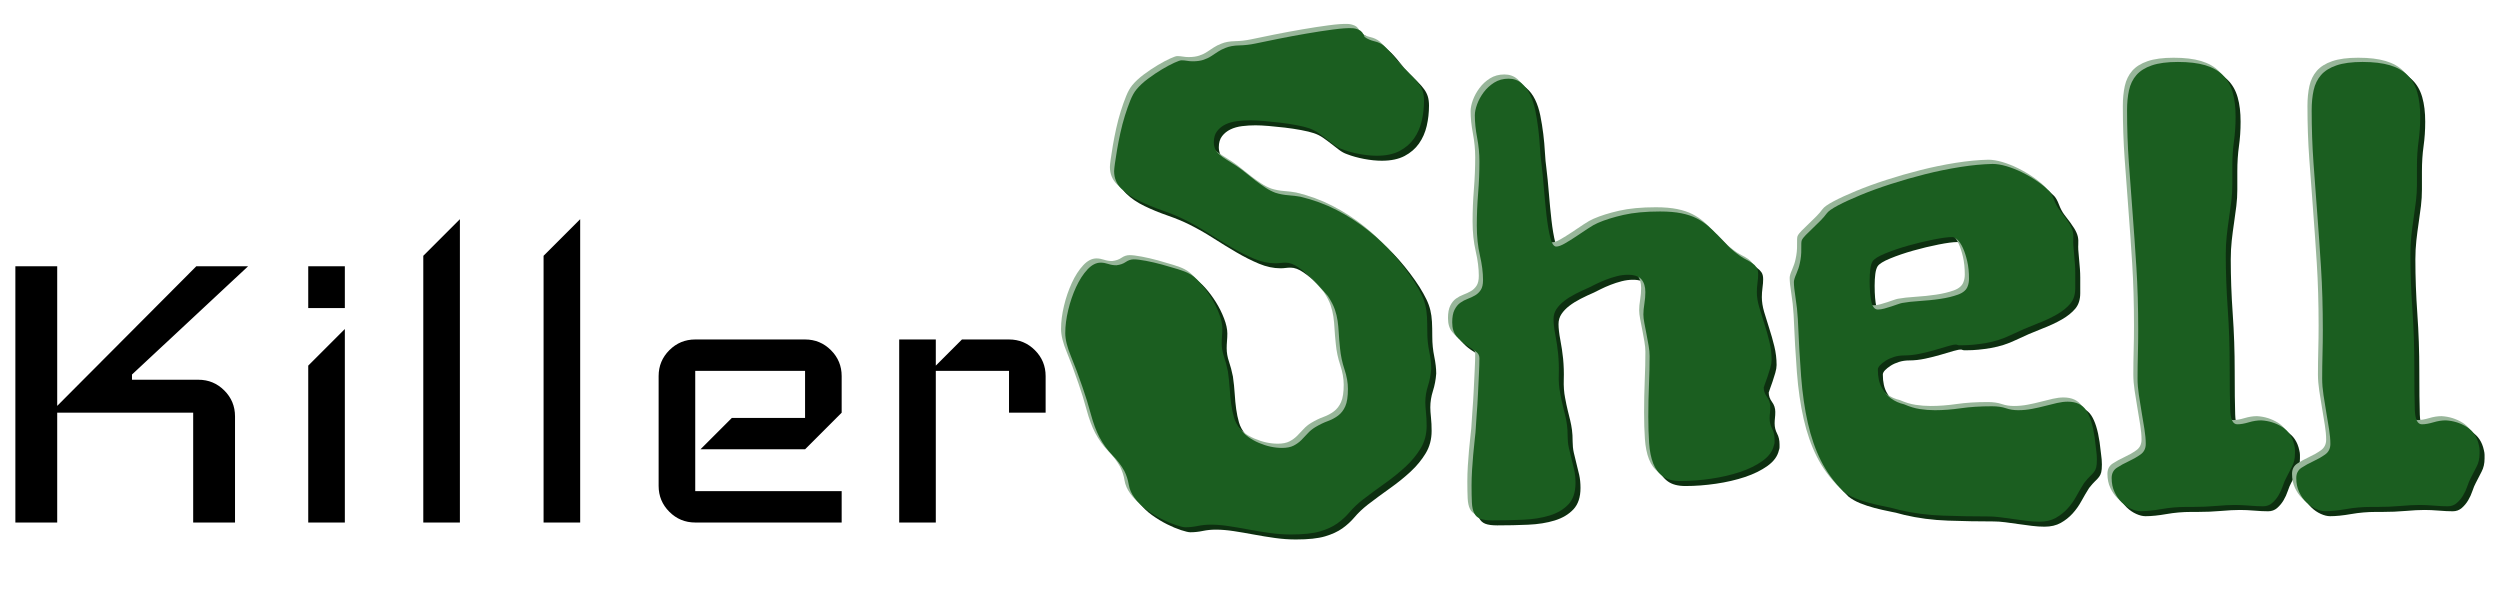
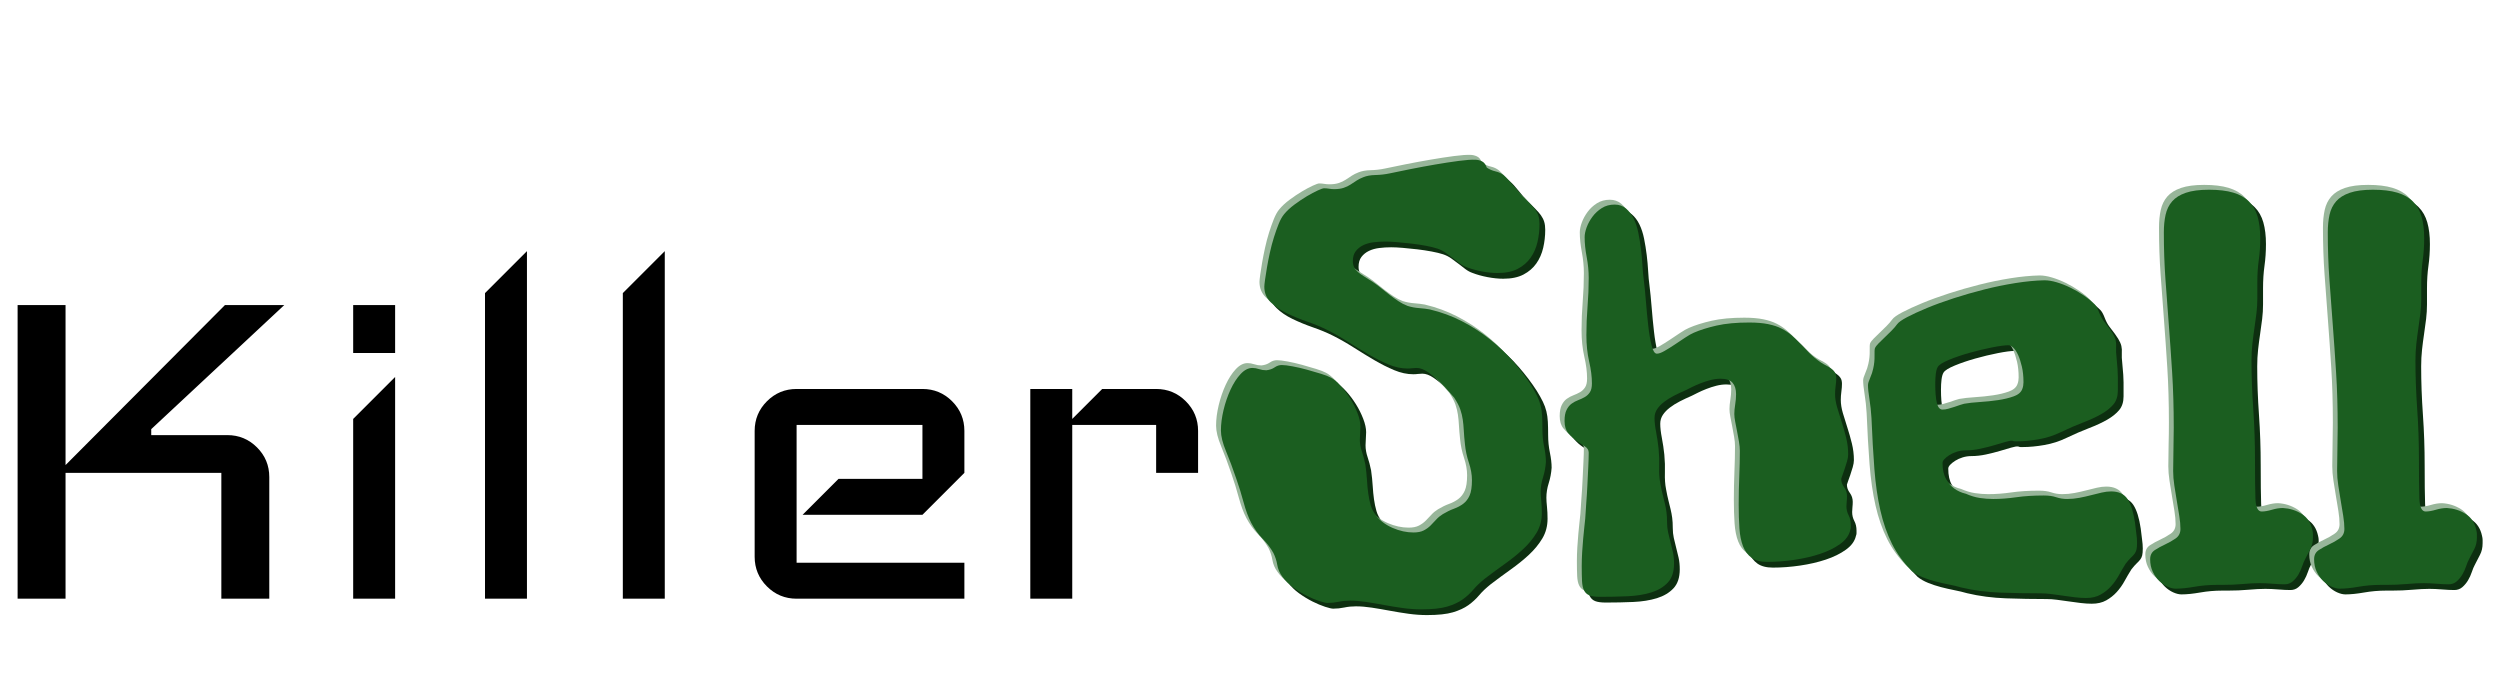
- <svg xmlns="http://www.w3.org/2000/svg" viewBox="0 0 6507 1560" role="img" aria-label="KillerShell">
+ <svg xmlns="http://www.w3.org/2000/svg" viewBox="0 0 5679 1560" role="img" aria-label="KillerShell">
  <g transform="translate(40,1360) scale(1,-1)">
    <g fill="#000000" transform="scale(1.3612) translate(-90,0)">
      <path d="M535 490 313 283V273H440Q469 273 489.5 252.5Q510 232 510 203V0H430V210H170V0H90V490H170V223L436 490Z" transform="translate(0,0)" />
      <path d="M140 410H70V490H140ZM140 0H70V300L140 370Z" transform="translate(580,0)" />
      <path d="M150 0H80V510L150 580Z" transform="translate(790,0)" />
      <path d="M150 0H80V510L150 580Z" transform="translate(1020,0)" />
      <path d="M420 0H140Q111 0 90.5 20.5Q70 41 70 70V280Q70 309 90.5 329.5Q111 350 140 350H350Q379 350 399.5 329.5Q420 309 420 280V210L350 140H150L210 200H350V290H140V60H420Z" transform="translate(1250,0)" />
      <path d="M350 210H280V290H140V0H70V350H140V300L190 350H280Q309 350 329.5 329.5Q350 309 350 280Z" transform="translate(1710,0)" />
    </g>
    <g transform="translate(13,-13)">
-       <g fill="#0d2f10" stroke="#0d2f10" stroke-width="0" transform="translate(2736.1,17.5) scale(0.8535)">
+       <g fill="#0d2f10" stroke="#0d2f10" stroke-width="0" transform="translate(2736.1,13.5) scale(0.6615)">
        <path d="M1112 449Q1110 421 1102.0 396.0Q1094 371 1094 346Q1094 334 1096.0 315.0Q1098 296 1098 274Q1098 236 1080.0 206.0Q1062 176 1034.0 150.0Q1006 124 971.5 99.5Q937 75 903 49Q879 30 863.0 11.0Q847 -8 826.0 -23.0Q805 -38 773.0 -47.5Q741 -57 684 -57Q653 -57 620.5 -52.5Q588 -48 556.0 -42.0Q524 -36 494.5 -31.5Q465 -27 440 -27Q419 -27 400.0 -31.0Q381 -35 362 -35Q354 -35 334.0 -28.5Q314 -22 291.0 -10.5Q268 1 245.0 17.5Q222 34 207 55Q193 74 189.5 95.5Q186 117 176 137Q162 162 139.5 185.0Q117 208 100 240Q85 269 74.0 310.0Q63 351 49 391Q31 444 13.5 486.0Q-4 528 -4 557Q-4 590 5.0 627.5Q14 665 29.0 697.5Q44 730 63.5 751.0Q83 772 104 772Q115 772 127.0 768.0Q139 764 152 764Q169 766 180.5 774.0Q192 782 205 782Q218 782 242.0 777.5Q266 773 291.5 766.0Q317 759 339.5 752.0Q362 745 373 739Q389 731 407.0 711.0Q425 691 440.0 667.0Q455 643 465.0 617.0Q475 591 475 571Q475 560 474.0 548.5Q473 537 473 526Q473 506 480.0 485.5Q487 465 492 440Q496 412 497.5 387.0Q499 362 502.0 340.5Q505 319 510.5 300.0Q516 281 530 264Q550 238 586.0 222.5Q622 207 657 207Q679 207 692.5 214.0Q706 221 716.0 231.0Q726 241 735.5 251.5Q745 262 758 270Q778 282 796.0 288.5Q814 295 828.0 305.5Q842 316 850.0 334.0Q858 352 858 387Q858 415 847.5 446.5Q837 478 834 510Q831 538 830.0 557.5Q829 577 826.5 594.5Q824 612 818.0 629.5Q812 647 797 670Q793 674 779.0 690.5Q765 707 746.5 725.0Q728 743 707.0 757.5Q686 772 668 772Q660 772 652.5 771.0Q645 770 637 770Q605 770 571.5 784.0Q538 798 503.0 818.5Q468 839 432.0 862.0Q396 885 360 903Q330 918 292.5 931.0Q255 944 222.0 960.0Q189 976 167.0 997.5Q145 1019 145 1051Q145 1057 147.5 1075.0Q150 1093 154.0 1116.5Q158 1140 164.0 1167.5Q170 1195 178.0 1220.5Q186 1246 194.5 1267.0Q203 1288 213 1300Q227 1317 248.5 1333.0Q270 1349 291.0 1361.5Q312 1374 328.5 1381.5Q345 1389 350 1389Q359 1389 367.5 1387.5Q376 1386 385 1386Q404 1386 417.5 1390.5Q431 1395 441.5 1402.0Q452 1409 462.0 1415.5Q472 1422 485 1427Q502 1434 526.5 1434.5Q551 1435 575 1440Q603 1446 645.5 1454.5Q688 1463 731.5 1470.5Q775 1478 813.0 1483.0Q851 1488 870 1487Q880 1487 891.5 1482.0Q903 1477 909 1460Q922 1451 939.0 1447.0Q956 1443 967 1434Q982 1421 998.5 1400.0Q1015 1379 1030 1364Q1045 1349 1056.5 1337.5Q1068 1326 1075.5 1315.5Q1083 1305 1086.5 1293.5Q1090 1282 1090 1266Q1090 1234 1083.0 1204.0Q1076 1174 1059.5 1150.5Q1043 1127 1015.5 1112.5Q988 1098 946 1098Q921 1098 892.0 1103.5Q863 1109 840 1118Q828 1122 816.0 1131.0Q804 1140 792.0 1149.5Q780 1159 767.0 1168.0Q754 1177 739 1182Q724 1187 700.0 1191.5Q676 1196 650.5 1199.0Q625 1202 601.0 1204.0Q577 1206 561 1206Q540 1206 520.0 1203.5Q500 1201 484.5 1193.5Q469 1186 459.0 1173.0Q449 1160 449 1139Q449 1127 453.5 1118.0Q458 1109 466.5 1101.5Q475 1094 488.0 1086.0Q501 1078 518 1067Q533 1057 547.5 1045.0Q562 1033 576.5 1022.0Q591 1011 606.0 1001.0Q621 991 637 985Q656 979 676.5 977.5Q697 976 713 973Q772 959 823.5 932.5Q875 906 919.0 871.0Q963 836 998.5 795.5Q1034 755 1061 713Q1074 692 1082.0 675.5Q1090 659 1094.0 642.5Q1098 626 1099.0 607.0Q1100 588 1100 561Q1100 530 1106.0 501.0Q1112 472 1112 449Z" transform="translate(0,0)" />
        <path d="M1004 215Q998 188 969.5 167.5Q941 147 900.5 133.5Q860 120 812.0 113.0Q764 106 719 106Q685 106 665.5 120.0Q646 134 636.0 159.5Q626 185 623.5 221.5Q621 258 621 303Q621 351 623.0 399.0Q625 447 625 487Q625 501 622.0 518.5Q619 536 615.5 554.0Q612 572 609.0 587.5Q606 603 606 614Q606 628 609.0 646.5Q612 665 612 682Q612 707 600.0 721.0Q588 735 559 735Q542 735 524.5 730.5Q507 726 490.5 719.5Q474 713 461.0 706.5Q448 700 440 696Q419 687 399.5 677.0Q380 667 365.0 655.5Q350 644 341.0 630.5Q332 617 332 600Q332 580 337.5 551.5Q343 523 346 494Q349 462 348.0 431.0Q347 400 352 375Q356 353 360.0 337.0Q364 321 367.5 306.5Q371 292 373.0 277.0Q375 262 375 242Q375 224 378.5 208.0Q382 192 386.5 175.0Q391 158 395.0 140.0Q399 122 399 100Q399 58 377.5 35.0Q356 12 320.5 1.0Q285 -10 239.0 -12.0Q193 -14 145 -14Q121 -14 108.5 -9.0Q96 -4 90.0 8.0Q84 20 83.0 40.5Q82 61 82 92Q82 115 83.5 139.5Q85 164 87.0 186.0Q89 208 91.0 226.0Q93 244 94 254Q95 276 97.5 307.0Q100 338 101.5 370.5Q103 403 104.5 432.5Q106 462 106 481Q106 494 93.0 502.5Q80 511 64.5 521.5Q49 532 36.0 547.5Q23 563 23 590Q23 614 30.0 628.0Q37 642 47.5 649.5Q58 657 70.0 661.5Q82 666 92.5 672.0Q103 678 110.0 688.5Q117 699 117 719Q117 753 107.5 794.0Q98 835 98 885Q98 933 102.0 983.0Q106 1033 106 1081Q106 1116 99.0 1153.0Q92 1190 92 1221Q92 1236 99.0 1255.0Q106 1274 119.0 1291.5Q132 1309 151.0 1321.0Q170 1333 195 1333Q218 1333 234.0 1319.5Q250 1306 260.5 1284.5Q271 1263 276.5 1235.5Q282 1208 285.5 1179.5Q289 1151 290.5 1123.5Q292 1096 295 1075Q299 1043 302.5 999.5Q306 956 310.5 916.5Q315 877 322.0 849.0Q329 821 340 821Q350 821 366.5 830.5Q383 840 401.0 852.0Q419 864 437.0 876.0Q455 888 467 893Q499 907 545.0 917.5Q591 928 657 928Q695 928 722.0 922.5Q749 917 768.5 907.0Q788 897 803.0 884.0Q818 871 832.5 855.5Q847 840 863.5 823.5Q880 807 903 791Q912 785 921.0 780.5Q930 776 938.0 770.5Q946 765 951.0 757.5Q956 750 956 737Q956 725 954.0 710.5Q952 696 952 682Q952 661 959.0 637.0Q966 613 974.5 587.0Q983 561 990.0 532.5Q997 504 997 475Q997 465 993.0 451.0Q989 437 984.5 424.0Q980 411 976.5 401.5Q973 392 973 391Q973 376 983.0 362.5Q993 349 993 332Q993 322 992.0 313.5Q991 305 991 297Q991 280 998.5 266.0Q1006 252 1006 233Q1006 228 1006.0 224.0Q1006 220 1004 215Z" transform="translate(1153,0)" />
        <path d="M956 240Q958 220 960.5 203.0Q963 186 963 172Q963 156 961.0 148.0Q959 140 954.5 134.0Q950 128 942.5 121.0Q935 114 924 100Q912 81 900.5 60.0Q889 39 873.5 22.0Q858 5 837.5 -6.5Q817 -18 788 -18Q770 -18 749.5 -15.5Q729 -13 708.5 -10.0Q688 -7 668.5 -4.5Q649 -2 633 -2Q564 -2 493.5 0.5Q423 3 360 18Q339 24 316.0 28.5Q293 33 270.0 39.0Q247 45 226.0 53.5Q205 62 190 74Q147 117 121.5 168.0Q96 219 81.5 283.0Q67 347 61.0 425.0Q55 503 51 600Q49 634 44.0 665.0Q39 696 39 713Q39 721 46.5 738.0Q54 755 57 770Q62 792 61.5 813.5Q61 835 63 840Q66 847 75.5 856.5Q85 866 96.5 877.0Q108 888 119.5 899.5Q131 911 139 922Q146 932 173.5 946.5Q201 961 242.0 978.0Q283 995 334.0 1011.5Q385 1028 438.5 1041.5Q492 1055 545.5 1063.5Q599 1072 645 1073Q664 1073 687.5 1066.0Q711 1059 734.5 1047.5Q758 1036 780.0 1021.0Q802 1006 817 991Q825 983 832.0 964.5Q839 946 848 934Q870 906 878.5 892.0Q887 878 889.5 867.0Q892 856 891.0 843.0Q890 830 893 803Q895 782 896.0 768.0Q897 754 897.0 742.0Q897 730 897.0 719.0Q897 708 897 694Q897 665 882.0 647.0Q867 629 841.0 614.0Q815 599 778.5 585.0Q742 571 700 551Q665 534 625.0 527.0Q585 520 551 520Q546 520 543.0 520.0Q540 520 535 522Q528 523 511.0 518.0Q494 513 472.0 506.5Q450 500 424.5 494.5Q399 489 375 489Q359 489 344.5 484.5Q330 480 319.0 473.0Q308 466 301.5 459.0Q295 452 295 446Q295 411 307.5 390.0Q320 369 335 358Q353 345 375 340Q400 329 423.0 325.5Q446 322 469 322Q507 322 548.5 328.0Q590 334 643 334Q668 334 685.5 328.0Q703 322 723 322Q744 322 765.0 326.0Q786 330 805.0 335.0Q824 340 841.5 344.0Q859 348 874 348Q913 348 930.5 321.5Q948 295 956 240ZM569 700Q571 705 572.0 711.0Q573 717 573 723Q573 753 567.5 776.5Q562 800 554.5 816.5Q547 833 538.0 841.5Q529 850 522 850Q503 850 465.0 842.5Q427 835 388.0 824.0Q349 813 317.5 800.0Q286 787 279 776Q274 768 272.0 752.5Q270 737 270 717Q270 675 275.5 652.0Q281 629 295 629Q304 629 315.0 632.0Q326 635 336.5 638.5Q347 642 355.5 645.0Q364 648 369 649Q391 653 423.0 655.0Q455 657 485.5 661.5Q516 666 539.5 674.5Q563 683 569 700Z" transform="translate(2179,0)" />
        <path d="M580 215Q582 207 582.0 201.0Q582 195 582 190Q582 167 573.0 150.0Q564 133 555 115Q550 106 545.0 91.0Q540 76 532.0 62.5Q524 49 512.5 39.0Q501 29 485 29Q467 29 443.0 31.0Q419 33 399 33Q375 33 341.0 30.0Q307 27 270 27H250Q212 27 175.0 20.5Q138 14 111 14Q98 14 82.5 21.0Q67 28 54.0 40.5Q41 53 32.0 72.0Q23 91 23 115Q23 136 39.0 146.5Q55 157 74.5 166.0Q94 175 110.5 186.5Q127 198 127 219Q127 239 123.0 264.0Q119 289 114.5 315.5Q110 342 106.0 368.5Q102 395 102 418Q102 455 103.0 492.0Q104 529 104 567Q104 670 98.5 756.5Q93 843 87.0 921.5Q81 1000 75.5 1076.5Q70 1153 70 1237Q70 1271 76.0 1298.0Q82 1325 98.5 1344.0Q115 1363 145.5 1373.5Q176 1384 225 1384Q275 1384 308.5 1374.0Q342 1364 362.5 1343.5Q383 1323 392.0 1291.5Q401 1260 401 1217Q401 1178 396.0 1142.5Q391 1107 391 1065V1010Q391 985 388.0 960.0Q385 935 381.0 908.5Q377 882 374.0 854.5Q371 827 371 797Q371 716 377.0 631.0Q383 546 383 457Q383 369 384.5 324.0Q386 279 406 279Q421 279 441.0 285.0Q461 291 479 291Q514 289 543.0 271.0Q572 253 580 215Z" transform="translate(3164,0)" />
        <path d="M580 215Q582 207 582.0 201.0Q582 195 582 190Q582 167 573.0 150.0Q564 133 555 115Q550 106 545.0 91.0Q540 76 532.0 62.5Q524 49 512.5 39.0Q501 29 485 29Q467 29 443.0 31.0Q419 33 399 33Q375 33 341.0 30.0Q307 27 270 27H250Q212 27 175.0 20.5Q138 14 111 14Q98 14 82.5 21.0Q67 28 54.0 40.5Q41 53 32.0 72.0Q23 91 23 115Q23 136 39.0 146.5Q55 157 74.5 166.0Q94 175 110.5 186.5Q127 198 127 219Q127 239 123.0 264.0Q119 289 114.5 315.5Q110 342 106.0 368.5Q102 395 102 418Q102 455 103.0 492.0Q104 529 104 567Q104 670 98.5 756.5Q93 843 87.0 921.5Q81 1000 75.5 1076.5Q70 1153 70 1237Q70 1271 76.0 1298.0Q82 1325 98.5 1344.0Q115 1363 145.5 1373.5Q176 1384 225 1384Q275 1384 308.5 1374.0Q342 1364 362.5 1343.5Q383 1323 392.0 1291.5Q401 1260 401 1217Q401 1178 396.0 1142.5Q391 1107 391 1065V1010Q391 985 388.0 960.0Q385 935 381.0 908.5Q377 882 374.0 854.5Q371 827 371 797Q371 716 377.0 631.0Q383 546 383 457Q383 369 384.5 324.0Q386 279 406 279Q421 279 441.0 285.0Q461 291 479 291Q514 289 543.0 271.0Q572 253 580 215Z" transform="translate(3727,0)" />
      </g>
    </g>
    <g transform="translate(-11,11)">
-       <g fill="#98b69a" stroke="#98b69a" stroke-width="0" transform="translate(2736.1,17.5) scale(0.8535)">
+       <g fill="#98b69a" stroke="#98b69a" stroke-width="0" transform="translate(2736.1,13.5) scale(0.6615)">
        <path d="M1112 449Q1110 421 1102.0 396.0Q1094 371 1094 346Q1094 334 1096.0 315.0Q1098 296 1098 274Q1098 236 1080.0 206.0Q1062 176 1034.0 150.0Q1006 124 971.5 99.5Q937 75 903 49Q879 30 863.0 11.0Q847 -8 826.0 -23.0Q805 -38 773.0 -47.5Q741 -57 684 -57Q653 -57 620.5 -52.5Q588 -48 556.0 -42.0Q524 -36 494.5 -31.5Q465 -27 440 -27Q419 -27 400.0 -31.0Q381 -35 362 -35Q354 -35 334.0 -28.5Q314 -22 291.0 -10.5Q268 1 245.0 17.5Q222 34 207 55Q193 74 189.5 95.5Q186 117 176 137Q162 162 139.5 185.0Q117 208 100 240Q85 269 74.0 310.0Q63 351 49 391Q31 444 13.5 486.0Q-4 528 -4 557Q-4 590 5.0 627.5Q14 665 29.0 697.5Q44 730 63.5 751.0Q83 772 104 772Q115 772 127.0 768.0Q139 764 152 764Q169 766 180.5 774.0Q192 782 205 782Q218 782 242.0 777.5Q266 773 291.5 766.0Q317 759 339.5 752.0Q362 745 373 739Q389 731 407.0 711.0Q425 691 440.0 667.0Q455 643 465.0 617.0Q475 591 475 571Q475 560 474.0 548.5Q473 537 473 526Q473 506 480.0 485.5Q487 465 492 440Q496 412 497.5 387.0Q499 362 502.0 340.5Q505 319 510.5 300.0Q516 281 530 264Q550 238 586.0 222.5Q622 207 657 207Q679 207 692.5 214.0Q706 221 716.0 231.0Q726 241 735.5 251.5Q745 262 758 270Q778 282 796.0 288.5Q814 295 828.0 305.5Q842 316 850.0 334.0Q858 352 858 387Q858 415 847.5 446.5Q837 478 834 510Q831 538 830.0 557.5Q829 577 826.5 594.5Q824 612 818.0 629.5Q812 647 797 670Q793 674 779.0 690.5Q765 707 746.5 725.0Q728 743 707.0 757.5Q686 772 668 772Q660 772 652.5 771.0Q645 770 637 770Q605 770 571.5 784.0Q538 798 503.0 818.5Q468 839 432.0 862.0Q396 885 360 903Q330 918 292.5 931.0Q255 944 222.0 960.0Q189 976 167.0 997.5Q145 1019 145 1051Q145 1057 147.5 1075.0Q150 1093 154.0 1116.5Q158 1140 164.0 1167.5Q170 1195 178.0 1220.5Q186 1246 194.5 1267.0Q203 1288 213 1300Q227 1317 248.5 1333.0Q270 1349 291.0 1361.5Q312 1374 328.5 1381.5Q345 1389 350 1389Q359 1389 367.5 1387.5Q376 1386 385 1386Q404 1386 417.5 1390.5Q431 1395 441.5 1402.0Q452 1409 462.0 1415.5Q472 1422 485 1427Q502 1434 526.5 1434.5Q551 1435 575 1440Q603 1446 645.5 1454.5Q688 1463 731.5 1470.5Q775 1478 813.0 1483.0Q851 1488 870 1487Q880 1487 891.5 1482.0Q903 1477 909 1460Q922 1451 939.0 1447.0Q956 1443 967 1434Q982 1421 998.5 1400.0Q1015 1379 1030 1364Q1045 1349 1056.5 1337.5Q1068 1326 1075.5 1315.5Q1083 1305 1086.5 1293.5Q1090 1282 1090 1266Q1090 1234 1083.0 1204.0Q1076 1174 1059.5 1150.5Q1043 1127 1015.5 1112.5Q988 1098 946 1098Q921 1098 892.0 1103.5Q863 1109 840 1118Q828 1122 816.0 1131.0Q804 1140 792.0 1149.5Q780 1159 767.0 1168.0Q754 1177 739 1182Q724 1187 700.0 1191.5Q676 1196 650.5 1199.0Q625 1202 601.0 1204.0Q577 1206 561 1206Q540 1206 520.0 1203.5Q500 1201 484.5 1193.5Q469 1186 459.0 1173.0Q449 1160 449 1139Q449 1127 453.5 1118.0Q458 1109 466.5 1101.5Q475 1094 488.0 1086.0Q501 1078 518 1067Q533 1057 547.5 1045.0Q562 1033 576.5 1022.0Q591 1011 606.0 1001.0Q621 991 637 985Q656 979 676.5 977.5Q697 976 713 973Q772 959 823.5 932.5Q875 906 919.0 871.0Q963 836 998.5 795.5Q1034 755 1061 713Q1074 692 1082.0 675.5Q1090 659 1094.0 642.5Q1098 626 1099.0 607.0Q1100 588 1100 561Q1100 530 1106.0 501.0Q1112 472 1112 449Z" transform="translate(0,0)" />
        <path d="M1004 215Q998 188 969.5 167.5Q941 147 900.5 133.5Q860 120 812.0 113.0Q764 106 719 106Q685 106 665.5 120.0Q646 134 636.0 159.5Q626 185 623.5 221.5Q621 258 621 303Q621 351 623.0 399.0Q625 447 625 487Q625 501 622.0 518.5Q619 536 615.5 554.0Q612 572 609.0 587.5Q606 603 606 614Q606 628 609.0 646.5Q612 665 612 682Q612 707 600.0 721.0Q588 735 559 735Q542 735 524.5 730.5Q507 726 490.5 719.5Q474 713 461.0 706.5Q448 700 440 696Q419 687 399.5 677.0Q380 667 365.0 655.5Q350 644 341.0 630.5Q332 617 332 600Q332 580 337.5 551.5Q343 523 346 494Q349 462 348.0 431.0Q347 400 352 375Q356 353 360.0 337.0Q364 321 367.5 306.5Q371 292 373.0 277.0Q375 262 375 242Q375 224 378.5 208.0Q382 192 386.5 175.0Q391 158 395.0 140.0Q399 122 399 100Q399 58 377.5 35.0Q356 12 320.5 1.0Q285 -10 239.0 -12.0Q193 -14 145 -14Q121 -14 108.5 -9.0Q96 -4 90.0 8.0Q84 20 83.0 40.5Q82 61 82 92Q82 115 83.5 139.5Q85 164 87.0 186.0Q89 208 91.0 226.0Q93 244 94 254Q95 276 97.5 307.0Q100 338 101.5 370.5Q103 403 104.5 432.5Q106 462 106 481Q106 494 93.0 502.5Q80 511 64.5 521.5Q49 532 36.0 547.5Q23 563 23 590Q23 614 30.0 628.0Q37 642 47.5 649.5Q58 657 70.0 661.5Q82 666 92.5 672.0Q103 678 110.0 688.5Q117 699 117 719Q117 753 107.5 794.0Q98 835 98 885Q98 933 102.0 983.0Q106 1033 106 1081Q106 1116 99.0 1153.0Q92 1190 92 1221Q92 1236 99.0 1255.0Q106 1274 119.0 1291.5Q132 1309 151.0 1321.0Q170 1333 195 1333Q218 1333 234.0 1319.5Q250 1306 260.5 1284.5Q271 1263 276.5 1235.5Q282 1208 285.5 1179.5Q289 1151 290.5 1123.5Q292 1096 295 1075Q299 1043 302.5 999.5Q306 956 310.5 916.5Q315 877 322.0 849.0Q329 821 340 821Q350 821 366.5 830.5Q383 840 401.0 852.0Q419 864 437.0 876.0Q455 888 467 893Q499 907 545.0 917.5Q591 928 657 928Q695 928 722.0 922.5Q749 917 768.5 907.0Q788 897 803.0 884.0Q818 871 832.5 855.5Q847 840 863.5 823.5Q880 807 903 791Q912 785 921.0 780.5Q930 776 938.0 770.5Q946 765 951.0 757.5Q956 750 956 737Q956 725 954.0 710.5Q952 696 952 682Q952 661 959.0 637.0Q966 613 974.5 587.0Q983 561 990.0 532.5Q997 504 997 475Q997 465 993.0 451.0Q989 437 984.5 424.0Q980 411 976.5 401.5Q973 392 973 391Q973 376 983.0 362.5Q993 349 993 332Q993 322 992.0 313.5Q991 305 991 297Q991 280 998.5 266.0Q1006 252 1006 233Q1006 228 1006.0 224.0Q1006 220 1004 215Z" transform="translate(1153,0)" />
        <path d="M956 240Q958 220 960.5 203.0Q963 186 963 172Q963 156 961.0 148.0Q959 140 954.5 134.0Q950 128 942.5 121.0Q935 114 924 100Q912 81 900.5 60.0Q889 39 873.5 22.0Q858 5 837.5 -6.5Q817 -18 788 -18Q770 -18 749.5 -15.5Q729 -13 708.5 -10.0Q688 -7 668.5 -4.5Q649 -2 633 -2Q564 -2 493.5 0.5Q423 3 360 18Q339 24 316.0 28.5Q293 33 270.0 39.0Q247 45 226.0 53.5Q205 62 190 74Q147 117 121.5 168.0Q96 219 81.5 283.0Q67 347 61.0 425.0Q55 503 51 600Q49 634 44.0 665.0Q39 696 39 713Q39 721 46.5 738.0Q54 755 57 770Q62 792 61.5 813.5Q61 835 63 840Q66 847 75.5 856.5Q85 866 96.5 877.0Q108 888 119.5 899.5Q131 911 139 922Q146 932 173.5 946.5Q201 961 242.0 978.0Q283 995 334.0 1011.5Q385 1028 438.5 1041.5Q492 1055 545.5 1063.5Q599 1072 645 1073Q664 1073 687.5 1066.0Q711 1059 734.5 1047.5Q758 1036 780.0 1021.0Q802 1006 817 991Q825 983 832.0 964.5Q839 946 848 934Q870 906 878.5 892.0Q887 878 889.5 867.0Q892 856 891.0 843.0Q890 830 893 803Q895 782 896.0 768.0Q897 754 897.0 742.0Q897 730 897.0 719.0Q897 708 897 694Q897 665 882.0 647.0Q867 629 841.0 614.0Q815 599 778.5 585.0Q742 571 700 551Q665 534 625.0 527.0Q585 520 551 520Q546 520 543.0 520.0Q540 520 535 522Q528 523 511.0 518.0Q494 513 472.0 506.5Q450 500 424.5 494.5Q399 489 375 489Q359 489 344.5 484.5Q330 480 319.0 473.0Q308 466 301.5 459.0Q295 452 295 446Q295 411 307.5 390.0Q320 369 335 358Q353 345 375 340Q400 329 423.0 325.5Q446 322 469 322Q507 322 548.5 328.0Q590 334 643 334Q668 334 685.5 328.0Q703 322 723 322Q744 322 765.0 326.0Q786 330 805.0 335.0Q824 340 841.5 344.0Q859 348 874 348Q913 348 930.5 321.5Q948 295 956 240ZM569 700Q571 705 572.0 711.0Q573 717 573 723Q573 753 567.5 776.5Q562 800 554.5 816.5Q547 833 538.0 841.5Q529 850 522 850Q503 850 465.0 842.5Q427 835 388.0 824.0Q349 813 317.5 800.0Q286 787 279 776Q274 768 272.0 752.5Q270 737 270 717Q270 675 275.5 652.0Q281 629 295 629Q304 629 315.0 632.0Q326 635 336.5 638.5Q347 642 355.5 645.0Q364 648 369 649Q391 653 423.0 655.0Q455 657 485.5 661.5Q516 666 539.5 674.5Q563 683 569 700Z" transform="translate(2179,0)" />
        <path d="M580 215Q582 207 582.0 201.0Q582 195 582 190Q582 167 573.0 150.0Q564 133 555 115Q550 106 545.0 91.0Q540 76 532.0 62.5Q524 49 512.5 39.0Q501 29 485 29Q467 29 443.0 31.0Q419 33 399 33Q375 33 341.0 30.0Q307 27 270 27H250Q212 27 175.0 20.5Q138 14 111 14Q98 14 82.5 21.0Q67 28 54.0 40.5Q41 53 32.0 72.0Q23 91 23 115Q23 136 39.0 146.5Q55 157 74.5 166.0Q94 175 110.5 186.5Q127 198 127 219Q127 239 123.0 264.0Q119 289 114.5 315.5Q110 342 106.0 368.5Q102 395 102 418Q102 455 103.0 492.0Q104 529 104 567Q104 670 98.5 756.5Q93 843 87.0 921.5Q81 1000 75.5 1076.5Q70 1153 70 1237Q70 1271 76.0 1298.0Q82 1325 98.5 1344.0Q115 1363 145.5 1373.5Q176 1384 225 1384Q275 1384 308.5 1374.0Q342 1364 362.5 1343.5Q383 1323 392.0 1291.5Q401 1260 401 1217Q401 1178 396.0 1142.5Q391 1107 391 1065V1010Q391 985 388.0 960.0Q385 935 381.0 908.5Q377 882 374.0 854.5Q371 827 371 797Q371 716 377.0 631.0Q383 546 383 457Q383 369 384.5 324.0Q386 279 406 279Q421 279 441.0 285.0Q461 291 479 291Q514 289 543.0 271.0Q572 253 580 215Z" transform="translate(3164,0)" />
        <path d="M580 215Q582 207 582.0 201.0Q582 195 582 190Q582 167 573.0 150.0Q564 133 555 115Q550 106 545.0 91.0Q540 76 532.0 62.5Q524 49 512.5 39.0Q501 29 485 29Q467 29 443.0 31.0Q419 33 399 33Q375 33 341.0 30.0Q307 27 270 27H250Q212 27 175.0 20.5Q138 14 111 14Q98 14 82.5 21.0Q67 28 54.0 40.5Q41 53 32.0 72.0Q23 91 23 115Q23 136 39.0 146.5Q55 157 74.5 166.0Q94 175 110.5 186.5Q127 198 127 219Q127 239 123.0 264.0Q119 289 114.5 315.5Q110 342 106.0 368.5Q102 395 102 418Q102 455 103.0 492.0Q104 529 104 567Q104 670 98.5 756.5Q93 843 87.0 921.5Q81 1000 75.5 1076.5Q70 1153 70 1237Q70 1271 76.0 1298.0Q82 1325 98.5 1344.0Q115 1363 145.5 1373.5Q176 1384 225 1384Q275 1384 308.5 1374.0Q342 1364 362.5 1343.5Q383 1323 392.0 1291.5Q401 1260 401 1217Q401 1178 396.0 1142.5Q391 1107 391 1065V1010Q391 985 388.0 960.0Q385 935 381.0 908.5Q377 882 374.0 854.5Q371 827 371 797Q371 716 377.0 631.0Q383 546 383 457Q383 369 384.5 324.0Q386 279 406 279Q421 279 441.0 285.0Q461 291 479 291Q514 289 543.0 271.0Q572 253 580 215Z" transform="translate(3727,0)" />
      </g>
    </g>
-     <g fill="#1b5e20" stroke="#1b5e20" stroke-width="0" transform="translate(2736.1,17.5) scale(0.8535)">
+     <g fill="#1b5e20" stroke="#1b5e20" stroke-width="0" transform="translate(2736.1,13.5) scale(0.6615)">
      <path d="M1112 449Q1110 421 1102.0 396.0Q1094 371 1094 346Q1094 334 1096.0 315.0Q1098 296 1098 274Q1098 236 1080.0 206.0Q1062 176 1034.0 150.0Q1006 124 971.5 99.5Q937 75 903 49Q879 30 863.0 11.0Q847 -8 826.0 -23.0Q805 -38 773.0 -47.5Q741 -57 684 -57Q653 -57 620.5 -52.5Q588 -48 556.0 -42.0Q524 -36 494.5 -31.5Q465 -27 440 -27Q419 -27 400.0 -31.0Q381 -35 362 -35Q354 -35 334.0 -28.5Q314 -22 291.0 -10.5Q268 1 245.0 17.5Q222 34 207 55Q193 74 189.5 95.5Q186 117 176 137Q162 162 139.5 185.0Q117 208 100 240Q85 269 74.0 310.0Q63 351 49 391Q31 444 13.5 486.0Q-4 528 -4 557Q-4 590 5.0 627.5Q14 665 29.0 697.5Q44 730 63.5 751.0Q83 772 104 772Q115 772 127.0 768.0Q139 764 152 764Q169 766 180.5 774.0Q192 782 205 782Q218 782 242.0 777.5Q266 773 291.5 766.0Q317 759 339.5 752.0Q362 745 373 739Q389 731 407.0 711.0Q425 691 440.0 667.0Q455 643 465.0 617.0Q475 591 475 571Q475 560 474.0 548.5Q473 537 473 526Q473 506 480.0 485.5Q487 465 492 440Q496 412 497.5 387.0Q499 362 502.0 340.5Q505 319 510.5 300.0Q516 281 530 264Q550 238 586.0 222.5Q622 207 657 207Q679 207 692.5 214.0Q706 221 716.0 231.0Q726 241 735.5 251.5Q745 262 758 270Q778 282 796.0 288.5Q814 295 828.0 305.5Q842 316 850.0 334.0Q858 352 858 387Q858 415 847.5 446.5Q837 478 834 510Q831 538 830.0 557.5Q829 577 826.5 594.5Q824 612 818.0 629.5Q812 647 797 670Q793 674 779.0 690.5Q765 707 746.5 725.0Q728 743 707.0 757.5Q686 772 668 772Q660 772 652.5 771.0Q645 770 637 770Q605 770 571.5 784.0Q538 798 503.0 818.5Q468 839 432.0 862.0Q396 885 360 903Q330 918 292.5 931.0Q255 944 222.0 960.0Q189 976 167.0 997.5Q145 1019 145 1051Q145 1057 147.5 1075.0Q150 1093 154.0 1116.5Q158 1140 164.0 1167.5Q170 1195 178.0 1220.5Q186 1246 194.5 1267.0Q203 1288 213 1300Q227 1317 248.5 1333.0Q270 1349 291.0 1361.5Q312 1374 328.5 1381.5Q345 1389 350 1389Q359 1389 367.5 1387.5Q376 1386 385 1386Q404 1386 417.5 1390.5Q431 1395 441.5 1402.0Q452 1409 462.0 1415.5Q472 1422 485 1427Q502 1434 526.5 1434.5Q551 1435 575 1440Q603 1446 645.5 1454.5Q688 1463 731.5 1470.5Q775 1478 813.0 1483.0Q851 1488 870 1487Q880 1487 891.5 1482.0Q903 1477 909 1460Q922 1451 939.0 1447.0Q956 1443 967 1434Q982 1421 998.5 1400.0Q1015 1379 1030 1364Q1045 1349 1056.5 1337.5Q1068 1326 1075.5 1315.5Q1083 1305 1086.5 1293.5Q1090 1282 1090 1266Q1090 1234 1083.0 1204.0Q1076 1174 1059.5 1150.5Q1043 1127 1015.5 1112.5Q988 1098 946 1098Q921 1098 892.0 1103.5Q863 1109 840 1118Q828 1122 816.0 1131.0Q804 1140 792.0 1149.5Q780 1159 767.0 1168.0Q754 1177 739 1182Q724 1187 700.0 1191.5Q676 1196 650.5 1199.0Q625 1202 601.0 1204.0Q577 1206 561 1206Q540 1206 520.0 1203.5Q500 1201 484.5 1193.5Q469 1186 459.0 1173.0Q449 1160 449 1139Q449 1127 453.5 1118.0Q458 1109 466.5 1101.5Q475 1094 488.0 1086.0Q501 1078 518 1067Q533 1057 547.5 1045.0Q562 1033 576.5 1022.0Q591 1011 606.0 1001.0Q621 991 637 985Q656 979 676.5 977.5Q697 976 713 973Q772 959 823.5 932.5Q875 906 919.0 871.0Q963 836 998.5 795.5Q1034 755 1061 713Q1074 692 1082.0 675.5Q1090 659 1094.0 642.5Q1098 626 1099.0 607.0Q1100 588 1100 561Q1100 530 1106.0 501.0Q1112 472 1112 449Z" transform="translate(0,0)" />
      <path d="M1004 215Q998 188 969.5 167.5Q941 147 900.5 133.5Q860 120 812.0 113.0Q764 106 719 106Q685 106 665.5 120.0Q646 134 636.0 159.5Q626 185 623.5 221.5Q621 258 621 303Q621 351 623.0 399.0Q625 447 625 487Q625 501 622.0 518.5Q619 536 615.5 554.0Q612 572 609.0 587.5Q606 603 606 614Q606 628 609.0 646.5Q612 665 612 682Q612 707 600.0 721.0Q588 735 559 735Q542 735 524.5 730.5Q507 726 490.5 719.5Q474 713 461.0 706.5Q448 700 440 696Q419 687 399.5 677.0Q380 667 365.0 655.5Q350 644 341.0 630.5Q332 617 332 600Q332 580 337.5 551.5Q343 523 346 494Q349 462 348.0 431.0Q347 400 352 375Q356 353 360.0 337.0Q364 321 367.5 306.5Q371 292 373.0 277.0Q375 262 375 242Q375 224 378.5 208.0Q382 192 386.5 175.0Q391 158 395.0 140.0Q399 122 399 100Q399 58 377.5 35.0Q356 12 320.5 1.0Q285 -10 239.0 -12.0Q193 -14 145 -14Q121 -14 108.5 -9.0Q96 -4 90.0 8.0Q84 20 83.0 40.5Q82 61 82 92Q82 115 83.5 139.5Q85 164 87.0 186.0Q89 208 91.0 226.0Q93 244 94 254Q95 276 97.5 307.0Q100 338 101.5 370.5Q103 403 104.5 432.5Q106 462 106 481Q106 494 93.0 502.5Q80 511 64.5 521.5Q49 532 36.0 547.5Q23 563 23 590Q23 614 30.0 628.0Q37 642 47.5 649.5Q58 657 70.0 661.5Q82 666 92.5 672.0Q103 678 110.0 688.5Q117 699 117 719Q117 753 107.5 794.0Q98 835 98 885Q98 933 102.0 983.0Q106 1033 106 1081Q106 1116 99.0 1153.0Q92 1190 92 1221Q92 1236 99.0 1255.0Q106 1274 119.0 1291.5Q132 1309 151.0 1321.0Q170 1333 195 1333Q218 1333 234.0 1319.5Q250 1306 260.5 1284.5Q271 1263 276.5 1235.5Q282 1208 285.5 1179.5Q289 1151 290.5 1123.5Q292 1096 295 1075Q299 1043 302.5 999.5Q306 956 310.5 916.5Q315 877 322.0 849.0Q329 821 340 821Q350 821 366.5 830.5Q383 840 401.0 852.0Q419 864 437.0 876.0Q455 888 467 893Q499 907 545.0 917.5Q591 928 657 928Q695 928 722.0 922.5Q749 917 768.5 907.0Q788 897 803.0 884.0Q818 871 832.5 855.5Q847 840 863.5 823.5Q880 807 903 791Q912 785 921.0 780.5Q930 776 938.0 770.5Q946 765 951.0 757.5Q956 750 956 737Q956 725 954.0 710.5Q952 696 952 682Q952 661 959.0 637.0Q966 613 974.5 587.0Q983 561 990.0 532.5Q997 504 997 475Q997 465 993.0 451.0Q989 437 984.5 424.0Q980 411 976.5 401.5Q973 392 973 391Q973 376 983.0 362.5Q993 349 993 332Q993 322 992.0 313.5Q991 305 991 297Q991 280 998.5 266.0Q1006 252 1006 233Q1006 228 1006.0 224.0Q1006 220 1004 215Z" transform="translate(1153,0)" />
      <path d="M956 240Q958 220 960.5 203.0Q963 186 963 172Q963 156 961.0 148.0Q959 140 954.5 134.0Q950 128 942.5 121.0Q935 114 924 100Q912 81 900.5 60.0Q889 39 873.5 22.0Q858 5 837.5 -6.5Q817 -18 788 -18Q770 -18 749.5 -15.5Q729 -13 708.5 -10.0Q688 -7 668.5 -4.5Q649 -2 633 -2Q564 -2 493.5 0.5Q423 3 360 18Q339 24 316.0 28.5Q293 33 270.0 39.0Q247 45 226.0 53.5Q205 62 190 74Q147 117 121.5 168.0Q96 219 81.5 283.0Q67 347 61.0 425.0Q55 503 51 600Q49 634 44.0 665.0Q39 696 39 713Q39 721 46.5 738.0Q54 755 57 770Q62 792 61.5 813.5Q61 835 63 840Q66 847 75.5 856.5Q85 866 96.5 877.0Q108 888 119.5 899.5Q131 911 139 922Q146 932 173.5 946.5Q201 961 242.0 978.0Q283 995 334.0 1011.5Q385 1028 438.5 1041.5Q492 1055 545.5 1063.5Q599 1072 645 1073Q664 1073 687.5 1066.0Q711 1059 734.5 1047.5Q758 1036 780.0 1021.0Q802 1006 817 991Q825 983 832.0 964.5Q839 946 848 934Q870 906 878.5 892.0Q887 878 889.5 867.0Q892 856 891.0 843.0Q890 830 893 803Q895 782 896.0 768.0Q897 754 897.0 742.0Q897 730 897.0 719.0Q897 708 897 694Q897 665 882.0 647.0Q867 629 841.0 614.0Q815 599 778.5 585.0Q742 571 700 551Q665 534 625.0 527.0Q585 520 551 520Q546 520 543.0 520.0Q540 520 535 522Q528 523 511.0 518.0Q494 513 472.0 506.5Q450 500 424.5 494.5Q399 489 375 489Q359 489 344.5 484.5Q330 480 319.0 473.0Q308 466 301.5 459.0Q295 452 295 446Q295 411 307.5 390.0Q320 369 335 358Q353 345 375 340Q400 329 423.0 325.5Q446 322 469 322Q507 322 548.5 328.0Q590 334 643 334Q668 334 685.5 328.0Q703 322 723 322Q744 322 765.0 326.0Q786 330 805.0 335.0Q824 340 841.5 344.0Q859 348 874 348Q913 348 930.5 321.5Q948 295 956 240ZM569 700Q571 705 572.0 711.0Q573 717 573 723Q573 753 567.5 776.5Q562 800 554.5 816.5Q547 833 538.0 841.5Q529 850 522 850Q503 850 465.0 842.5Q427 835 388.0 824.0Q349 813 317.5 800.0Q286 787 279 776Q274 768 272.0 752.5Q270 737 270 717Q270 675 275.5 652.0Q281 629 295 629Q304 629 315.0 632.0Q326 635 336.5 638.5Q347 642 355.5 645.0Q364 648 369 649Q391 653 423.0 655.0Q455 657 485.5 661.5Q516 666 539.5 674.5Q563 683 569 700Z" transform="translate(2179,0)" />
      <path d="M580 215Q582 207 582.0 201.0Q582 195 582 190Q582 167 573.0 150.0Q564 133 555 115Q550 106 545.0 91.0Q540 76 532.0 62.5Q524 49 512.5 39.0Q501 29 485 29Q467 29 443.0 31.0Q419 33 399 33Q375 33 341.0 30.0Q307 27 270 27H250Q212 27 175.0 20.5Q138 14 111 14Q98 14 82.5 21.0Q67 28 54.0 40.5Q41 53 32.0 72.0Q23 91 23 115Q23 136 39.0 146.5Q55 157 74.5 166.0Q94 175 110.5 186.5Q127 198 127 219Q127 239 123.0 264.0Q119 289 114.5 315.5Q110 342 106.0 368.5Q102 395 102 418Q102 455 103.0 492.0Q104 529 104 567Q104 670 98.5 756.5Q93 843 87.0 921.5Q81 1000 75.5 1076.5Q70 1153 70 1237Q70 1271 76.0 1298.0Q82 1325 98.5 1344.0Q115 1363 145.5 1373.5Q176 1384 225 1384Q275 1384 308.5 1374.0Q342 1364 362.5 1343.5Q383 1323 392.0 1291.5Q401 1260 401 1217Q401 1178 396.0 1142.5Q391 1107 391 1065V1010Q391 985 388.0 960.0Q385 935 381.0 908.5Q377 882 374.0 854.5Q371 827 371 797Q371 716 377.0 631.0Q383 546 383 457Q383 369 384.5 324.0Q386 279 406 279Q421 279 441.0 285.0Q461 291 479 291Q514 289 543.0 271.0Q572 253 580 215Z" transform="translate(3164,0)" />
      <path d="M580 215Q582 207 582.0 201.0Q582 195 582 190Q582 167 573.0 150.0Q564 133 555 115Q550 106 545.0 91.0Q540 76 532.0 62.5Q524 49 512.5 39.0Q501 29 485 29Q467 29 443.0 31.0Q419 33 399 33Q375 33 341.0 30.0Q307 27 270 27H250Q212 27 175.0 20.5Q138 14 111 14Q98 14 82.5 21.0Q67 28 54.0 40.5Q41 53 32.0 72.0Q23 91 23 115Q23 136 39.0 146.5Q55 157 74.5 166.0Q94 175 110.5 186.5Q127 198 127 219Q127 239 123.0 264.0Q119 289 114.5 315.5Q110 342 106.0 368.5Q102 395 102 418Q102 455 103.0 492.0Q104 529 104 567Q104 670 98.5 756.5Q93 843 87.0 921.5Q81 1000 75.5 1076.5Q70 1153 70 1237Q70 1271 76.0 1298.0Q82 1325 98.5 1344.0Q115 1363 145.5 1373.5Q176 1384 225 1384Q275 1384 308.5 1374.0Q342 1364 362.5 1343.5Q383 1323 392.0 1291.5Q401 1260 401 1217Q401 1178 396.0 1142.5Q391 1107 391 1065V1010Q391 985 388.0 960.0Q385 935 381.0 908.5Q377 882 374.0 854.5Q371 827 371 797Q371 716 377.0 631.0Q383 546 383 457Q383 369 384.5 324.0Q386 279 406 279Q421 279 441.0 285.0Q461 291 479 291Q514 289 543.0 271.0Q572 253 580 215Z" transform="translate(3727,0)" />
    </g>
  </g>
</svg>
